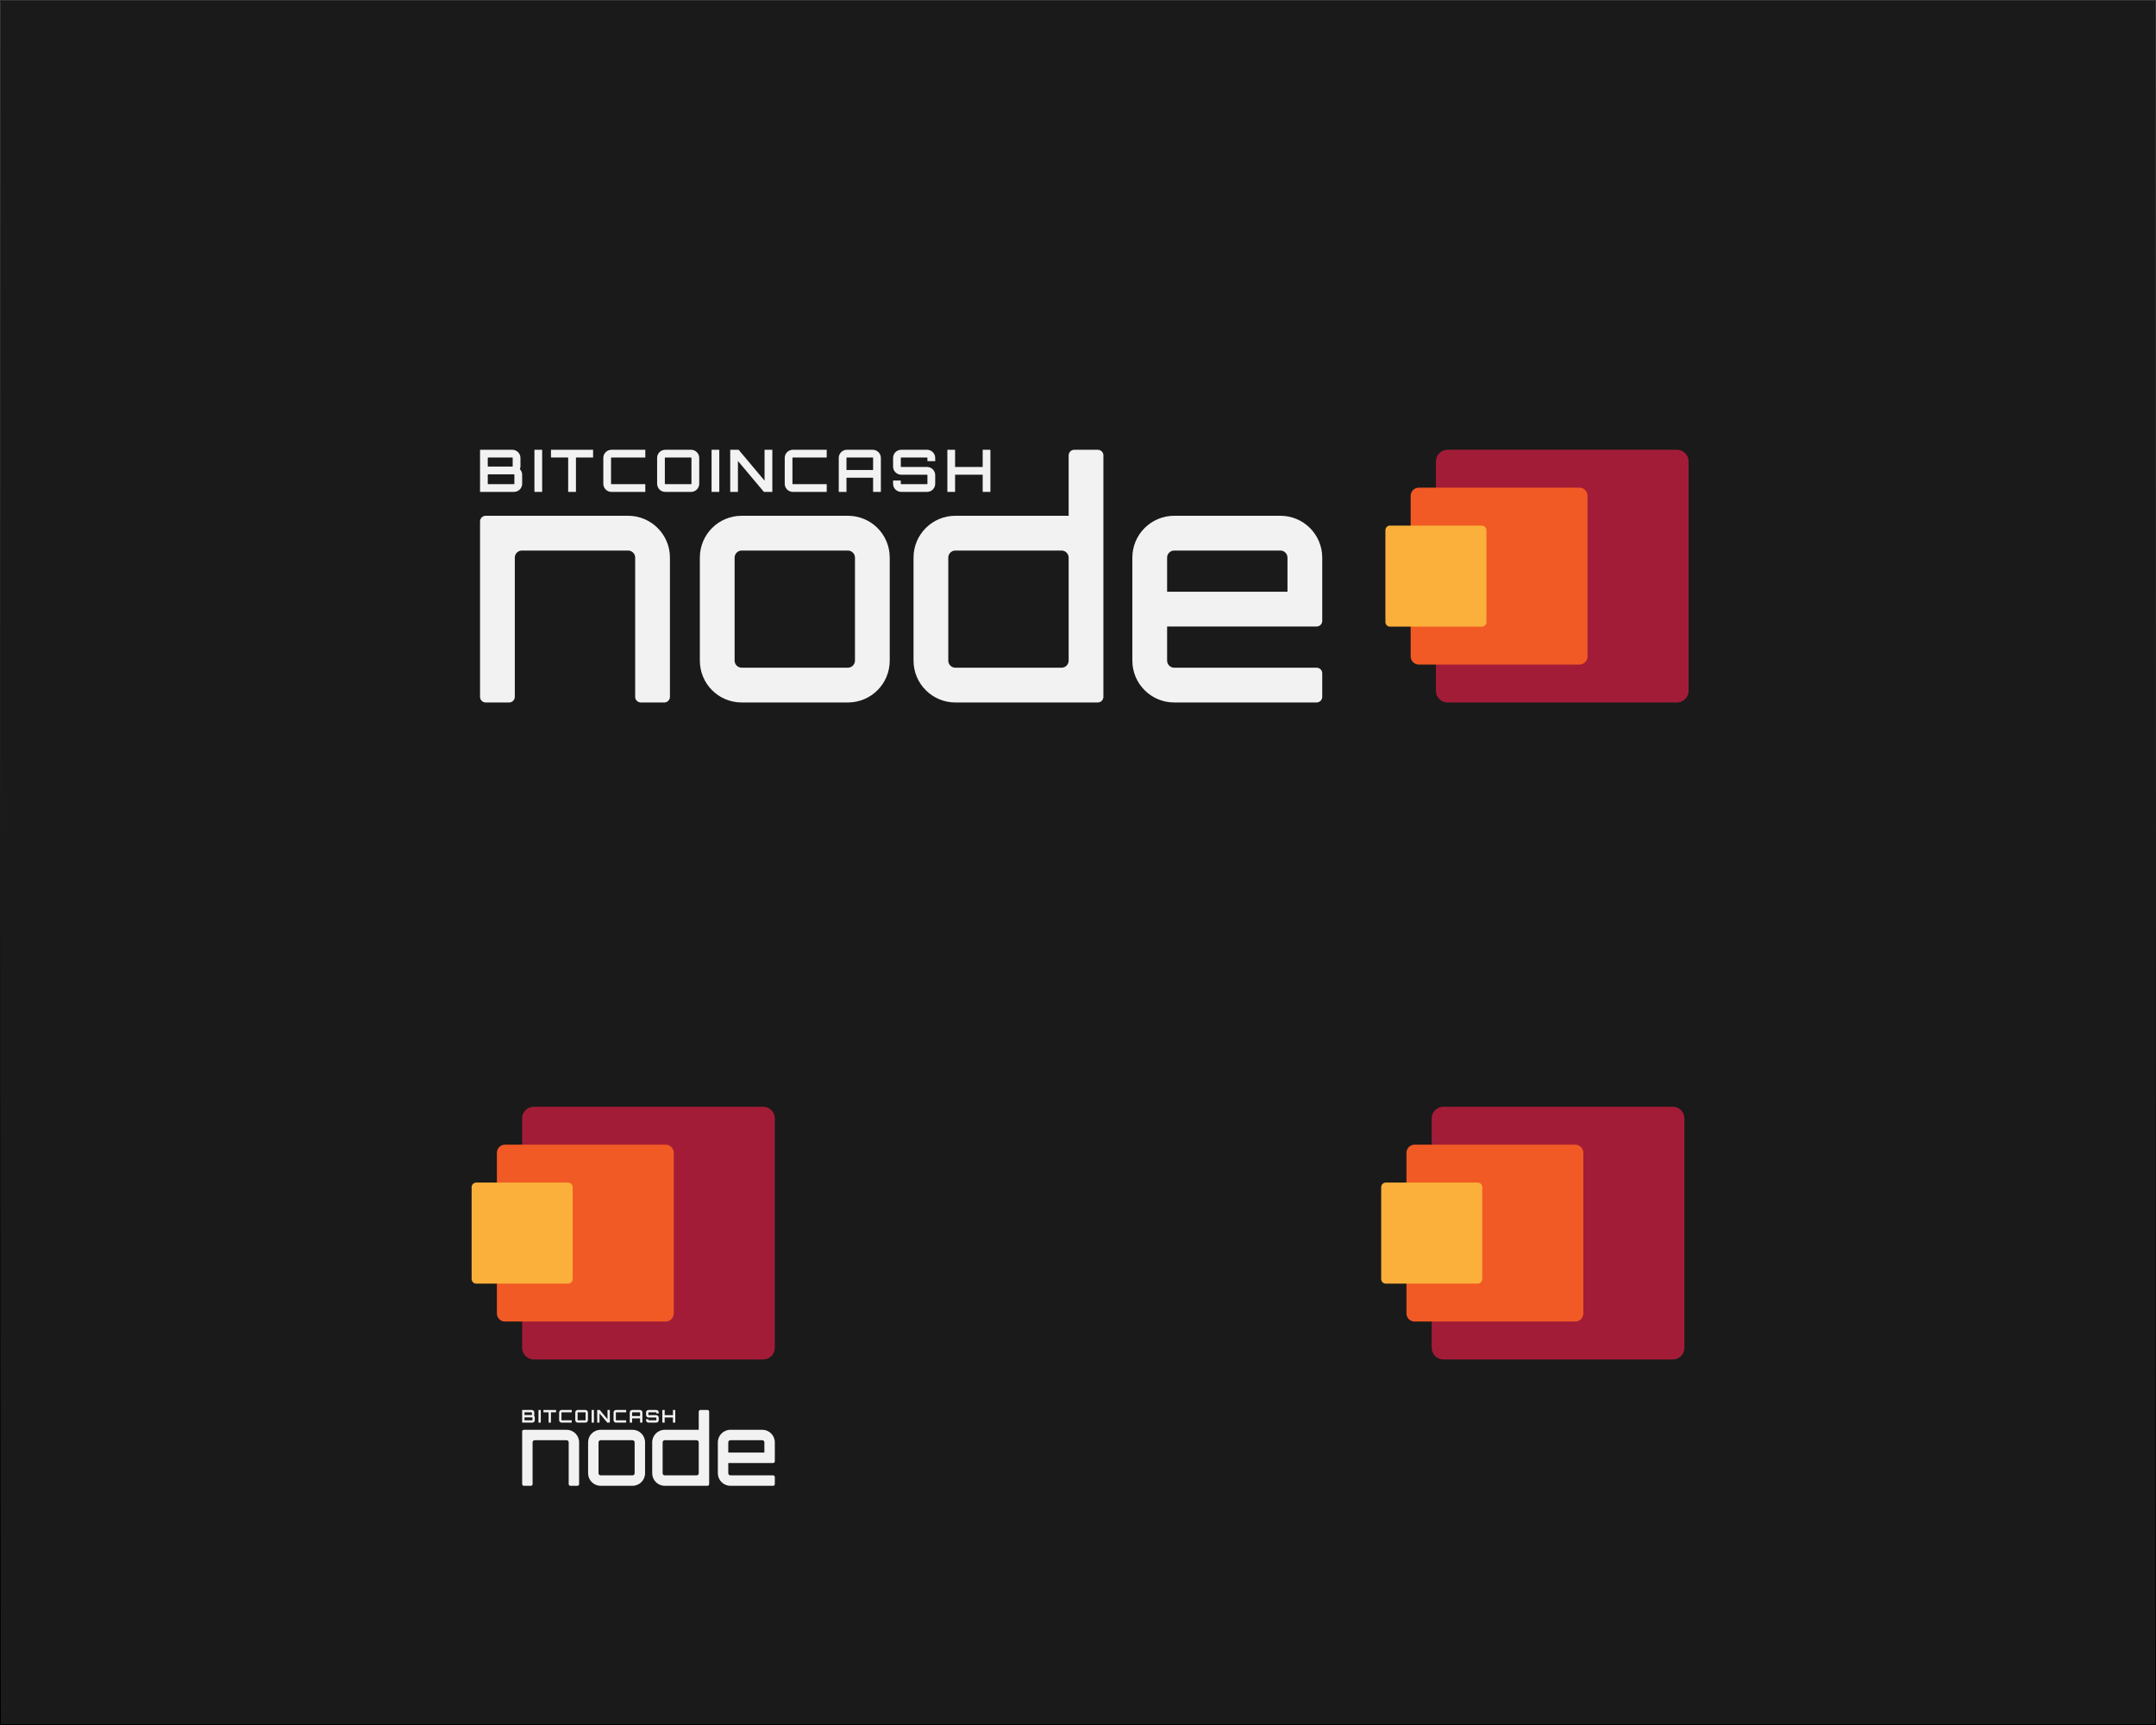
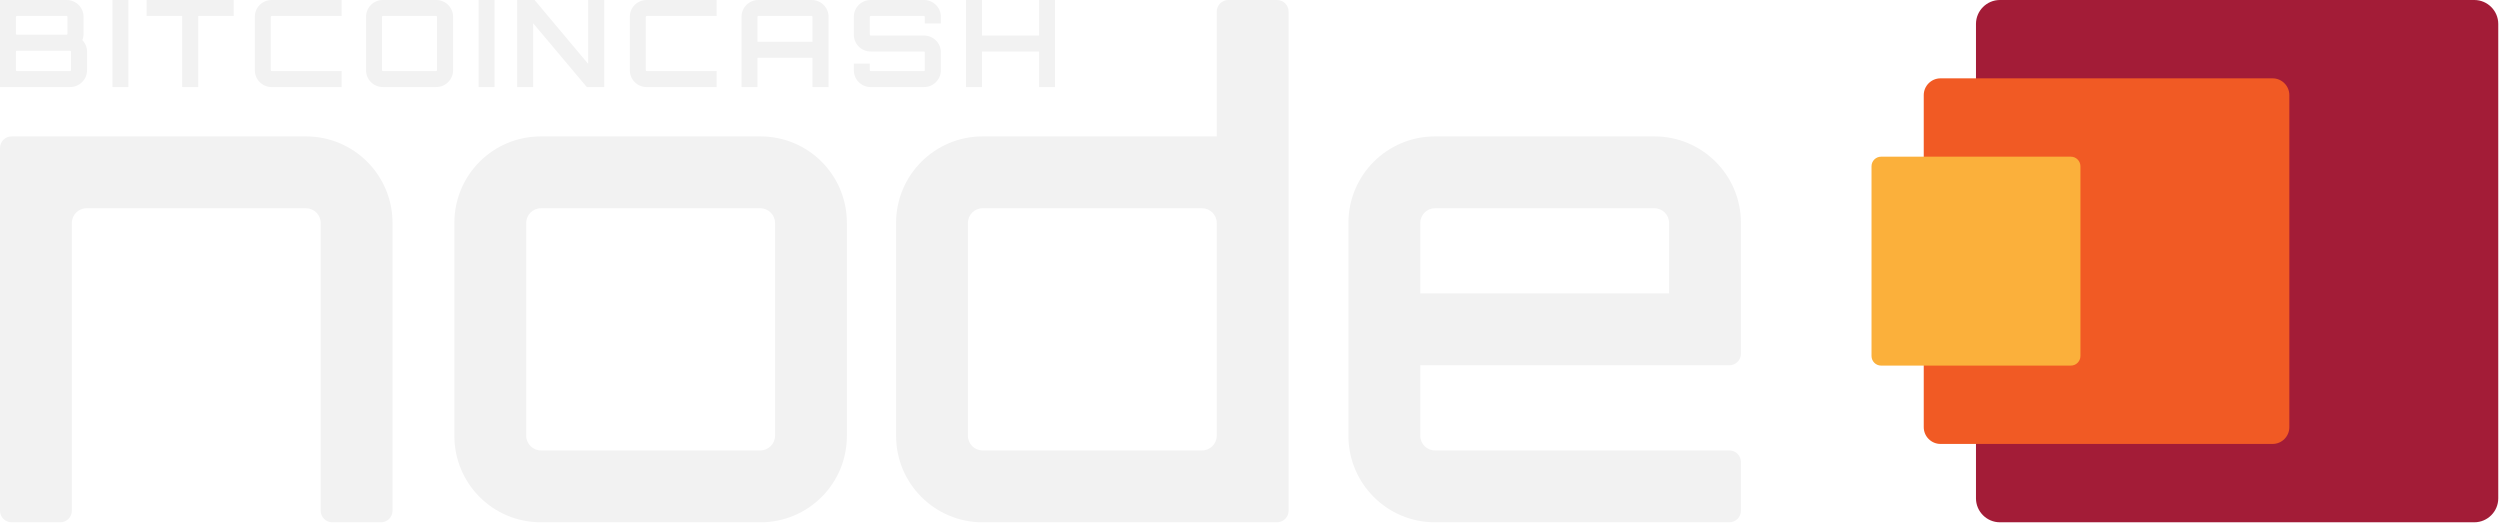
- <svg xmlns="http://www.w3.org/2000/svg" id="Layer_1" x="0" y="0" baseProfile="tiny" version="1.2" viewBox="0 0 1280 1024" xml:space="preserve">
-   <linearGradient id="SVGID_1_" x1="640" x2="640" y1="-.5" y2="1024.5" gradientUnits="userSpaceOnUse">
-     <stop offset="0" style="stop-color:#333" />
-     <stop offset="1" style="stop-color:#000" />
-   </linearGradient>
-   <rect width="1280" height="1024" fill="#1A1A1A" stroke="url(#SVGID_1_)" stroke-miterlimit="10" />
-   <g>
-     <path fill="#A31C37" d="M316.872,657H453.128C456.907,657,460,660.093,460,663.872v136.255 C460,803.907,456.907,807,453.128,807H316.872C313.093,807,310,803.907,310,800.128V663.872 C310,660.093,313.093,657,316.872,657z" />
-     <path fill="#F15A24" d="M299.811,679.5h95.379C397.835,679.5,400,681.665,400,684.311v95.379 c0,2.646-2.165,4.811-4.811,4.811h-95.379C297.165,784.5,295,782.335,295,779.689v-95.379 C295,681.665,297.165,679.5,299.811,679.5z" />
-     <path fill="#FBB03B" d="M282.749,702h54.502C338.763,702,340,703.237,340,704.749v54.502 C340,760.763,338.763,762,337.251,762h-54.502C281.237,762,280,760.763,280,759.251v-54.502 C280,703.237,281.237,702,282.749,702z" />
-   </g>
-   <g>
-     <g>
-       <path fill="#F2F2F2" d="M343.821,856.206V881c0,0.552-0.448,1-1,1h-4.191c-0.552,0-1-0.448-1-1 v-24.794c0-0.694-0.568-1.262-1.262-1.262h-18.915 c-0.694,0-1.262,0.568-1.262,1.262V881c0,0.552-0.448,1-1,1H311c-0.552,0-1-0.448-1-1 v-31.247c0-0.552,0.448-1,1-1h25.368C340.484,848.753,343.821,852.09,343.821,856.206z" />
-       <path fill="#F2F2F2" d="M375.517,848.753c4.127,0,7.451,3.325,7.451,7.453v18.343 c0,4.127-3.325,7.451-7.451,7.451h-18.917c-4.127,0-7.451-3.325-7.451-7.451v-18.343 c0-4.128,3.325-7.453,7.451-7.453H375.517z M356.6,854.944 c-0.688,0-1.261,0.574-1.261,1.262v18.343c0,0.688,0.573,1.261,1.261,1.261 h18.917c0.688,0,1.261-0.573,1.261-1.261v-18.343 c0-0.688-0.573-1.262-1.261-1.262H356.6z" />
-       <path fill="#F2F2F2" d="M421.025,838v43c0,0.552-0.448,1-1,1h-25.368 c-4.115,0-7.451-3.336-7.451-7.451v-18.343c0-4.116,3.337-7.453,7.453-7.453 h20.176V838c0-0.552,0.448-1,1-1h4.191C420.577,837,421.025,837.448,421.025,838z M413.574,875.809c0.693,0,1.261-0.567,1.261-1.261v-18.343 c0-0.694-0.568-1.262-1.262-1.262H394.657c-0.694,0-1.262,0.568-1.262,1.262 v18.343c0,0.693,0.567,1.261,1.261,1.261H413.574z" />
-       <path fill="#F2F2F2" d="M460,856.205v11.267c0,0.552-0.448,1-1,1h-26.629v6.077 c0,0.693,0.567,1.261,1.261,1.261H459c0.552,0,1,0.448,1,1V881c0,0.552-0.448,1-1,1 h-25.368c-4.115,0-7.451-3.336-7.451-7.451v-18.343c0-4.116,3.337-7.453,7.453-7.453 h18.915C456.664,848.753,460,852.089,460,856.205z M453.809,862.281v-6.075 c0-0.694-0.568-1.262-1.262-1.262H433.632c-0.693,0-1.261,0.567-1.261,1.261 v6.077H453.809z" />
+ <svg xmlns="http://www.w3.org/2000/svg" width="718" height="150" version="1.1" viewBox="0 0 718 150">
+   <g id="logo" fill="none" fill-rule="evenodd" stroke="none" stroke-width="1">
+     <g id="mark" fill-rule="nonzero" transform="translate(537, 0)">
+       <path id="Path" fill="#A31C37" d="M37.372,150 L173.628,150 C177.407,150 180.5,146.907 180.5,143.128 L180.5,6.872 C180.5,3.093 177.407,0 173.628,0 L37.372,0 C33.593,0 30.5,3.093 30.5,6.872 L30.5,143.128 C30.5,146.907 33.593,150 37.372,150 Z" />
+       <path id="Path" fill="#F15A24" d="M20.311,127.5 L115.689,127.5 C118.335,127.5 120.5,125.335 120.5,122.689 L120.5,27.311 C120.5,24.665 118.335,22.5 115.689,22.5 L20.311,22.5 C17.665,22.5 15.5,24.665 15.5,27.311 L15.5,122.689 C15.5,125.335 17.665,127.5 20.311,127.5 Z" />
+       <path id="Path" fill="#FBB03B" d="M3.249,105 L57.751,105 C59.263,105 60.5,103.763 60.5,102.251 L60.5,47.749 C60.5,46.237 59.263,45 57.751,45 L3.249,45 C1.737,45 0.5,46.237 0.5,47.749 L0.5,102.251 C0.5,103.763 1.737,105 3.249,105 Z" />
    </g>
-     <g>
-       <path fill="#F2F2F2" d="M317.198,839.917c0,0.198-0.031,0.375-0.104,0.531 c0.239,0.25,0.406,0.615,0.406,0.99v1.615c0,0.802-0.656,1.448-1.458,1.448H310 V837h5.75c0.792,0,1.448,0.646,1.448,1.448V839.917z M311.448,838.375 c-0.042,0-0.073,0.031-0.073,0.073v1.469c0,0.042,0.031,0.073,0.073,0.073h4.302 c0.031,0,0.063-0.031,0.063-0.073v-1.469c0-0.042-0.031-0.073-0.063-0.073H311.448z M316.115,841.437c0-0.042-0.031-0.062-0.073-0.062h-4.594 c-0.042,0-0.073,0.021-0.073,0.062v1.615c0,0.042,0.031,0.073,0.073,0.073h4.594 c0.042,0,0.073-0.031,0.073-0.073V841.437z" />
-       <path fill="#F2F2F2" d="M319.687,837h1.375v7.5h-1.375V837z" />
-       <path fill="#F2F2F2" d="M330.134,837v1.375h-3.052V844.5h-1.385v-6.125h-3.063V837H330.134z" />
-       <path fill="#F2F2F2" d="M333.404,838.375c-0.042,0-0.073,0.031-0.073,0.073v4.604 c0,0.042,0.031,0.073,0.073,0.073h6.031V844.5h-6.031 c-0.802,0-1.448-0.646-1.448-1.448v-4.604c0-0.802,0.646-1.448,1.448-1.448 h6.031v1.375H333.404z" />
-       <path fill="#F2F2F2" d="M347.591,837c0.792,0,1.448,0.646,1.448,1.448v4.604 c0,0.802-0.656,1.448-1.448,1.448h-4.604c-0.802,0-1.448-0.646-1.448-1.448 v-4.604c0-0.802,0.646-1.448,1.448-1.448H347.591z M347.591,843.125 c0.031,0,0.063-0.031,0.063-0.073v-4.604c0-0.042-0.031-0.073-0.063-0.073h-4.604 c-0.042,0-0.073,0.031-0.073,0.073v4.604c0,0.042,0.031,0.073,0.073,0.073H347.591z" />
-       <path fill="#F2F2F2" d="M351.236,837h1.375v7.5h-1.375V837z" />
-       <path fill="#F2F2F2" d="M360.673,837h1.385v7.5h-1.5l-4.625-5.5v5.5h-1.375V837h1.5l4.615,5.5V837 z" />
-       <path fill="#F2F2F2" d="M365.714,838.375c-0.042,0-0.073,0.031-0.073,0.073v4.604 c0,0.042,0.031,0.073,0.073,0.073h6.031V844.5h-6.031 c-0.802,0-1.448-0.646-1.448-1.448v-4.604c0-0.802,0.646-1.448,1.448-1.448 h6.031v1.375H365.714z" />
-       <path fill="#F2F2F2" d="M379.932,837c0.802,0,1.458,0.646,1.458,1.448V844.5h-1.385v-2.521 h-4.74V844.5h-1.375v-6.052c0-0.802,0.645-1.448,1.448-1.448H379.932z M380.005,840.604v-2.156c0-0.042-0.031-0.073-0.073-0.073h-4.594 c-0.042,0-0.073,0.031-0.073,0.073v2.156H380.005z" />
-       <path fill="#F2F2F2" d="M391.067,839.021h-1.385v-0.573c0-0.042-0.031-0.073-0.063-0.073 h-4.604c-0.042,0-0.073,0.031-0.073,0.073v1.542c0,0.042,0.031,0.073,0.073,0.073 h4.604c0.792,0,1.448,0.646,1.448,1.448v1.542c0,0.802-0.656,1.448-1.448,1.448 h-4.604c-0.802,0-1.448-0.646-1.448-1.448v-0.573h1.375v0.573 c0,0.042,0.031,0.073,0.073,0.073h4.604c0.031,0,0.063-0.031,0.063-0.073v-1.542 c0-0.042-0.031-0.073-0.063-0.073h-4.604c-0.802,0-1.448-0.646-1.448-1.448v-1.542 c0-0.802,0.646-1.448,1.448-1.448h4.604c0.792,0,1.448,0.646,1.448,1.448V839.021 z" />
-       <path fill="#F2F2F2" d="M400.899,837v7.5h-1.375v-3.063h-4.917V844.5h-1.375V837h1.375v3.063h4.917 V837H400.899z" />
-     </g>
-   </g>
-   <g>
-     <path fill="#A31C37" d="M856.872,657h136.255C996.907,657,1000,660.093,1000,663.872v136.255 C1000,803.907,996.907,807,993.128,807H856.872C853.093,807,850,803.907,850,800.128V663.872 C850,660.093,853.093,657,856.872,657z" />
-     <path fill="#F15A24" d="M839.811,679.5h95.379C937.835,679.5,940,681.665,940,684.311v95.379 c0,2.646-2.165,4.811-4.811,4.811h-95.379C837.165,784.5,835,782.335,835,779.689v-95.379 C835,681.665,837.165,679.5,839.811,679.5z" />
-     <path fill="#FBB03B" d="M822.749,702h54.502C878.763,702,880,703.237,880,704.749v54.502 C880,760.763,878.763,762,877.251,762h-54.502C821.237,762,820,760.763,820,759.251v-54.502 C820,703.237,821.237,702,822.749,702z" />
-   </g>
-   <g>
-     <path fill="#A31C37" d="M859.372,417h136.255c3.78,0,6.872-3.093,6.872-6.872V273.872 c0-3.78-3.093-6.872-6.872-6.872H859.372C855.593,267,852.5,270.093,852.5,273.872V410.128 C852.5,413.907,855.593,417,859.372,417z" />
-     <path fill="#F15A24" d="M842.311,394.5h95.379c2.646,0,4.811-2.165,4.811-4.811v-95.379 c0-2.646-2.165-4.811-4.811-4.811h-95.379c-2.646,0-4.811,2.165-4.811,4.811 v95.379C837.5,392.335,839.665,394.5,842.311,394.5z" />
-     <path fill="#FBB03B" d="M825.249,372h54.502c1.512,0,2.749-1.237,2.749-2.749v-54.502 C882.5,313.237,881.263,312,879.751,312h-54.502C823.737,312,822.5,313.237,822.5,314.749v54.502 C822.5,370.763,823.737,372,825.249,372z" />
-   </g>
-   <g>
-     <g>
-       <path fill="#F2F2F2" d="M397.735,331.019v82.648c0,1.841-1.492,3.333-3.333,3.333h-13.97 c-1.841,0-3.333-1.492-3.333-3.333v-82.648c0-2.313-1.893-4.206-4.206-4.206H309.842 c-2.313,0-4.206,1.893-4.206,4.206v82.648c0,1.841-1.492,3.333-3.333,3.333 h-13.97C286.492,417,285,415.508,285,413.667V309.51c0-1.841,1.492-3.333,3.333-3.333 h84.56C386.613,306.177,397.735,317.299,397.735,331.019z" />
-       <path fill="#F2F2F2" d="M503.389,306.177c13.756,0,24.838,11.082,24.838,24.842v61.143 C528.227,405.918,517.145,417,503.389,417h-63.055 c-13.756,0-24.838-11.082-24.838-24.838v-61.143c0-13.76,11.082-24.842,24.838-24.842 H503.389z M440.333,326.813c-2.293,0-4.202,1.912-4.202,4.206v61.143 c0,2.293,1.909,4.202,4.202,4.202h63.055c2.293,0,4.202-1.909,4.202-4.202v-61.143 c0-2.293-1.909-4.206-4.202-4.206H440.333z" />
-       <path fill="#F2F2F2" d="M655.084,270.333v143.333c0,1.841-1.492,3.333-3.333,3.333h-84.56 c-13.718,0-24.838-11.12-24.838-24.838v-61.143c0-13.72,11.122-24.842,24.842-24.842 h67.253v-35.844c0-1.841,1.492-3.333,3.333-3.333h13.97 C653.591,267,655.084,268.492,655.084,270.333z M630.246,396.364 c2.311,0,4.202-1.891,4.202-4.202v-61.143c0-2.313-1.893-4.206-4.206-4.206 h-63.051c-2.313,0-4.206,1.893-4.206,4.206v61.143 c0,2.311,1.891,4.202,4.202,4.202H630.246z" />
-       <path fill="#F2F2F2" d="M785,331.015v37.558c0,1.841-1.492,3.333-3.333,3.333h-88.762v20.255 c0,2.311,1.891,4.202,4.202,4.202h84.56c1.841,0,3.333,1.492,3.333,3.333v13.97 C785,415.508,783.508,417,781.667,417h-84.56c-13.718,0-24.838-11.12-24.838-24.838 v-61.143c0-13.72,11.122-24.842,24.842-24.842h63.051 C773.88,306.177,785,317.297,785,331.015z M764.364,351.27v-20.251 c0-2.313-1.893-4.206-4.206-4.206h-63.052c-2.311,0-4.202,1.891-4.202,4.202 v20.255H764.364z" />
-     </g>
-     <g>
-       <path fill="#F2F2F2" d="M308.994,276.723c0,0.66-0.105,1.249-0.348,1.77 C309.445,279.326,310,280.541,310,281.791v5.383C310,289.847,307.813,292,305.139,292H285v-25 h19.167c2.639,0,4.827,2.153,4.827,4.826V276.723z M289.826,271.583 c-0.138,0-0.243,0.105-0.243,0.243v4.897c0,0.138,0.105,0.243,0.243,0.243h14.341 c0.105,0,0.209-0.105,0.209-0.243v-4.897c0-0.138-0.105-0.243-0.209-0.243 H289.826z M305.382,281.791c0-0.138-0.103-0.208-0.243-0.208h-15.313 c-0.138,0-0.243,0.069-0.243,0.208v5.383c0,0.138,0.105,0.243,0.243,0.243 h15.313c0.14,0,0.243-0.105,0.243-0.243V281.791z" />
-       <path fill="#F2F2F2" d="M317.29,267h4.583v25h-4.583V267z" />
-       <path fill="#F2F2F2" d="M352.114,267v4.583h-10.175V292h-4.617v-20.417h-10.209V267H352.114z" />
-       <path fill="#F2F2F2" d="M363.015,271.583c-0.14,0-0.243,0.105-0.243,0.243v15.348 c0,0.138,0.103,0.243,0.243,0.243h20.103V292H363.015 c-2.674,0-4.827-2.153-4.827-4.826v-15.348c0-2.673,2.153-4.826,4.827-4.826 h20.103v4.583H363.015z" />
-       <path fill="#F2F2F2" d="M410.302,267c2.639,0,4.826,2.153,4.826,4.826v15.348 c0,2.673-2.187,4.826-4.826,4.826h-15.347c-2.674,0-4.827-2.153-4.827-4.826 v-15.348c0-2.673,2.153-4.826,4.827-4.826H410.302z M410.302,287.417 c0.105,0,0.209-0.105,0.209-0.243v-15.348c0-0.138-0.105-0.243-0.209-0.243 h-15.347c-0.14,0-0.243,0.105-0.243,0.243v15.348c0,0.138,0.103,0.243,0.243,0.243 H410.302z" />
-       <path fill="#F2F2F2" d="M422.453,267h4.583v25h-4.583V267z" />
-       <path fill="#F2F2F2" d="M453.911,267h4.618v25h-5.001l-15.416-18.333V292h-4.584v-25h5.001 l15.382,18.333V267z" />
-       <path fill="#F2F2F2" d="M470.713,271.583c-0.14,0-0.243,0.105-0.243,0.243v15.348 c0,0.138,0.103,0.243,0.243,0.243h20.103V292h-20.103 c-2.674,0-4.827-2.153-4.827-4.826v-15.348c0-2.673,2.153-4.826,4.827-4.826 h20.103v4.583H470.713z" />
-       <path fill="#F2F2F2" d="M518.106,267c2.673,0,4.861,2.153,4.861,4.826V292h-4.618v-8.403 h-15.799V292h-4.583v-20.174c0-2.673,2.152-4.826,4.826-4.826H518.106z M518.349,279.014v-7.188c0-0.138-0.105-0.243-0.243-0.243h-15.313 c-0.138,0-0.243,0.105-0.243,0.243v7.188H518.349z" />
-       <path fill="#F2F2F2" d="M555.222,273.736h-4.618v-1.91c0-0.138-0.105-0.243-0.209-0.243 h-15.347c-0.138,0-0.243,0.105-0.243,0.243v5.14c0,0.138,0.105,0.243,0.243,0.243 h15.347c2.639,0,4.827,2.153,4.827,4.826v5.14c0,2.673-2.188,4.826-4.827,4.826 h-15.347c-2.674,0-4.827-2.153-4.827-4.826v-1.91h4.584v1.91 c0,0.138,0.105,0.243,0.243,0.243h15.347c0.105,0,0.209-0.105,0.209-0.243v-5.14 c0-0.138-0.105-0.243-0.209-0.243h-15.347c-2.674,0-4.827-2.153-4.827-4.826 v-5.14c0-2.673,2.153-4.826,4.827-4.826h15.347 c2.639,0,4.827,2.153,4.827,4.826V273.736z" />
-       <path fill="#F2F2F2" d="M587.996,267v25h-4.583v-10.209h-16.389V292h-4.583v-25h4.583v10.209 h16.389V267H587.996z" />
+     <g id="text" fill="#F2F2F2" fill-rule="nonzero">
+       <g id="Group">
+         <path id="Path" d="M112.735,64.019 L112.735,146.667 C112.735,148.508 111.243,150 109.402,150 L95.433,150 C93.592,150 92.099,148.508 92.099,146.667 L92.099,64.019 C92.099,61.706 90.207,59.813 87.893,59.813 L24.842,59.813 C22.529,59.813 20.636,61.706 20.636,64.019 L20.636,146.667 C20.636,148.508 19.144,150 17.303,150 L3.333,150 C1.492,150 0,148.508 0,146.667 L0,42.51 C0,40.669 1.492,39.177 3.333,39.177 L87.893,39.177 C101.613,39.177 112.735,50.299 112.735,64.019 Z" />
+         <path id="Shape" d="M218.389,39.177 C232.145,39.177 243.227,50.259 243.227,64.019 L243.227,125.162 C243.227,138.918 232.145,150 218.389,150 L155.333,150 C141.577,150 130.495,138.918 130.495,125.162 L130.495,64.019 C130.495,50.259 141.577,39.177 155.333,39.177 L218.389,39.177 L218.389,39.177 Z M155.333,59.813 C153.04,59.813 151.131,61.726 151.131,64.019 L151.131,125.162 C151.131,127.455 153.04,129.364 155.333,129.364 L218.389,129.364 C220.682,129.364 222.591,127.455 222.591,125.162 L222.591,64.019 C222.591,61.726 220.682,59.813 218.389,59.813 L155.333,59.813 Z" />
+         <path id="Shape" d="M370.084,3.333 L370.084,146.667 C370.084,148.508 368.591,150 366.751,150 L282.19,150 C268.473,150 257.352,138.88 257.352,125.162 L257.352,64.019 C257.352,50.299 268.474,39.177 282.194,39.177 L349.448,39.177 L349.448,3.333 C349.448,1.492 350.94,1.00000079e-07 352.781,1.00000079e-07 L366.751,1.00000079e-07 C368.591,1.00000079e-07 370.084,1.492 370.084,3.333 Z M345.246,129.364 C347.557,129.364 349.448,127.473 349.448,125.162 L349.448,64.019 C349.448,61.706 347.555,59.813 345.242,59.813 L282.19,59.813 C279.877,59.813 277.985,61.706 277.985,64.019 L277.985,125.162 C277.985,127.473 279.875,129.364 282.187,129.364 L345.246,129.364 Z" />
+         <path id="Shape" d="M500,64.015 L500,101.573 C500,103.414 498.508,104.907 496.667,104.907 L407.905,104.907 L407.905,125.162 C407.905,127.473 409.796,129.364 412.107,129.364 L496.667,129.364 C498.508,129.364 500,130.856 500,132.697 L500,146.667 C500,148.508 498.508,150 496.667,150 L412.107,150 C398.389,150 387.268,138.88 387.268,125.162 L387.268,64.019 C387.268,50.299 398.391,39.177 412.11,39.177 L475.162,39.177 C488.88,39.177 500,50.297 500,64.015 Z M479.364,84.27 L479.364,64.019 C479.364,61.706 477.471,59.813 475.158,59.813 L412.107,59.813 C409.796,59.813 407.905,61.704 407.905,64.015 L407.905,84.27 L479.364,84.27 L479.364,84.27 Z" />
+       </g>
+       <g id="Group">
+         <path id="Shape" d="M23.994,9.723 C23.994,10.382 23.89,10.971 23.647,11.493 C24.445,12.326 25,13.541 25,14.791 L25,20.174 C25,22.847 22.813,25 20.139,25 L0,25 L0,0 L19.167,0 C21.806,0 23.994,2.153 23.994,4.826 L23.994,9.723 Z M4.826,4.583 C4.688,4.583 4.583,4.688 4.583,4.826 L4.583,9.723 C4.583,9.861 4.688,9.966 4.826,9.966 L19.167,9.966 C19.271,9.966 19.376,9.861 19.376,9.723 L19.376,4.826 C19.376,4.688 19.271,4.583 19.167,4.583 L4.826,4.583 Z M20.382,14.791 C20.382,14.653 20.279,14.584 20.139,14.584 L4.826,14.584 C4.687,14.584 4.583,14.653 4.583,14.791 L4.583,20.174 C4.583,20.313 4.687,20.417 4.826,20.417 L20.139,20.417 C20.279,20.417 20.382,20.313 20.382,20.174 L20.382,14.791 Z" />
+         <polygon id="Path" points="32.29 0 36.873 0 36.873 25 32.29 25" />
+         <polygon id="Path" points="67.114 0 67.114 4.583 56.939 4.583 56.939 25 52.323 25 52.323 4.583 42.114 4.583 42.114 0" />
+         <path id="Path" d="M78.015,4.583 C77.875,4.583 77.772,4.688 77.772,4.826 L77.772,20.174 C77.772,20.313 77.875,20.417 78.015,20.417 L98.118,20.417 L98.118,25 L78.015,25 C75.34,25 73.187,22.847 73.187,20.174 L73.187,4.826 C73.187,2.153 75.34,-1.00000022e-07 78.015,-1.00000022e-07 L98.118,-1.00000022e-07 L98.118,4.583 L78.015,4.583 L78.015,4.583 Z" />
+         <path id="Shape" d="M125.302,0 C127.941,0 130.128,2.153 130.128,4.826 L130.128,20.174 C130.128,22.847 127.941,25 125.302,25 L109.956,25 C107.281,25 105.128,22.847 105.128,20.174 L105.128,4.826 C105.128,2.153 107.281,0 109.956,0 L125.302,0 Z M125.302,20.417 C125.407,20.417 125.511,20.312 125.511,20.174 L125.511,4.826 C125.511,4.687 125.407,4.583 125.302,4.583 L109.956,4.583 C109.816,4.583 109.713,4.687 109.713,4.826 L109.713,20.174 C109.713,20.312 109.816,20.417 109.956,20.417 L125.302,20.417 Z" />
+         <polygon id="Path" points="137.453 0 142.036 0 142.036 25 137.453 25" />
+         <polygon id="Path" points="168.911 0 173.529 0 173.529 25 168.528 25 153.112 6.667 153.112 25 148.528 25 148.528 0 153.529 0 168.911 18.333 168.911 0" />
+         <path id="Path" d="M185.713,4.583 C185.573,4.583 185.47,4.688 185.47,4.826 L185.47,20.174 C185.47,20.313 185.573,20.417 185.713,20.417 L205.816,20.417 L205.816,25 L185.713,25 C183.039,25 180.885,22.847 180.885,20.174 L180.885,4.826 C180.885,2.153 183.039,-1.00000022e-07 185.713,-1.00000022e-07 L205.816,-1.00000022e-07 L205.816,4.583 L185.713,4.583 L185.713,4.583 Z" />
+         <path id="Shape" d="M233.106,0 C235.779,0 237.968,2.153 237.968,4.826 L237.968,25 L233.349,25 L233.349,16.597 L217.551,16.597 L217.551,25 L212.968,25 L212.968,4.826 C212.968,2.153 215.119,0 217.794,0 L233.106,0 Z M233.349,12.014 L233.349,4.826 C233.349,4.688 233.245,4.583 233.106,4.583 L217.794,4.583 C217.655,4.583 217.551,4.688 217.551,4.826 L217.551,12.014 L233.349,12.014 Z" />
+         <path id="Path" d="M270.222,6.736 L265.604,6.736 L265.604,4.826 C265.604,4.687 265.499,4.583 265.395,4.583 L250.048,4.583 C249.91,4.583 249.805,4.687 249.805,4.826 L249.805,9.966 C249.805,10.104 249.91,10.209 250.048,10.209 L265.395,10.209 C268.034,10.209 270.222,12.362 270.222,15.034 L270.222,20.174 C270.222,22.847 268.034,25 265.395,25 L250.048,25 C247.374,25 245.221,22.847 245.221,20.174 L245.221,18.264 L249.805,18.264 L249.805,20.174 C249.805,20.313 249.91,20.417 250.048,20.417 L265.395,20.417 C265.499,20.417 265.604,20.313 265.604,20.174 L265.604,15.034 C265.604,14.896 265.499,14.791 265.395,14.791 L250.048,14.791 C247.374,14.791 245.221,12.638 245.221,9.966 L245.221,4.826 C245.221,2.153 247.374,-1.00000022e-07 250.048,-1.00000022e-07 L265.395,-1.00000022e-07 C268.034,-1.00000022e-07 270.222,2.153 270.222,4.826 L270.222,6.736 L270.222,6.736 Z" />
+         <polygon id="Path" points="302.996 0 302.996 25 298.414 25 298.414 14.791 282.024 14.791 282.024 25 277.441 25 277.441 0 282.024 0 282.024 10.209 298.414 10.209 298.414 0" />
+       </g>
    </g>
  </g>
</svg>
